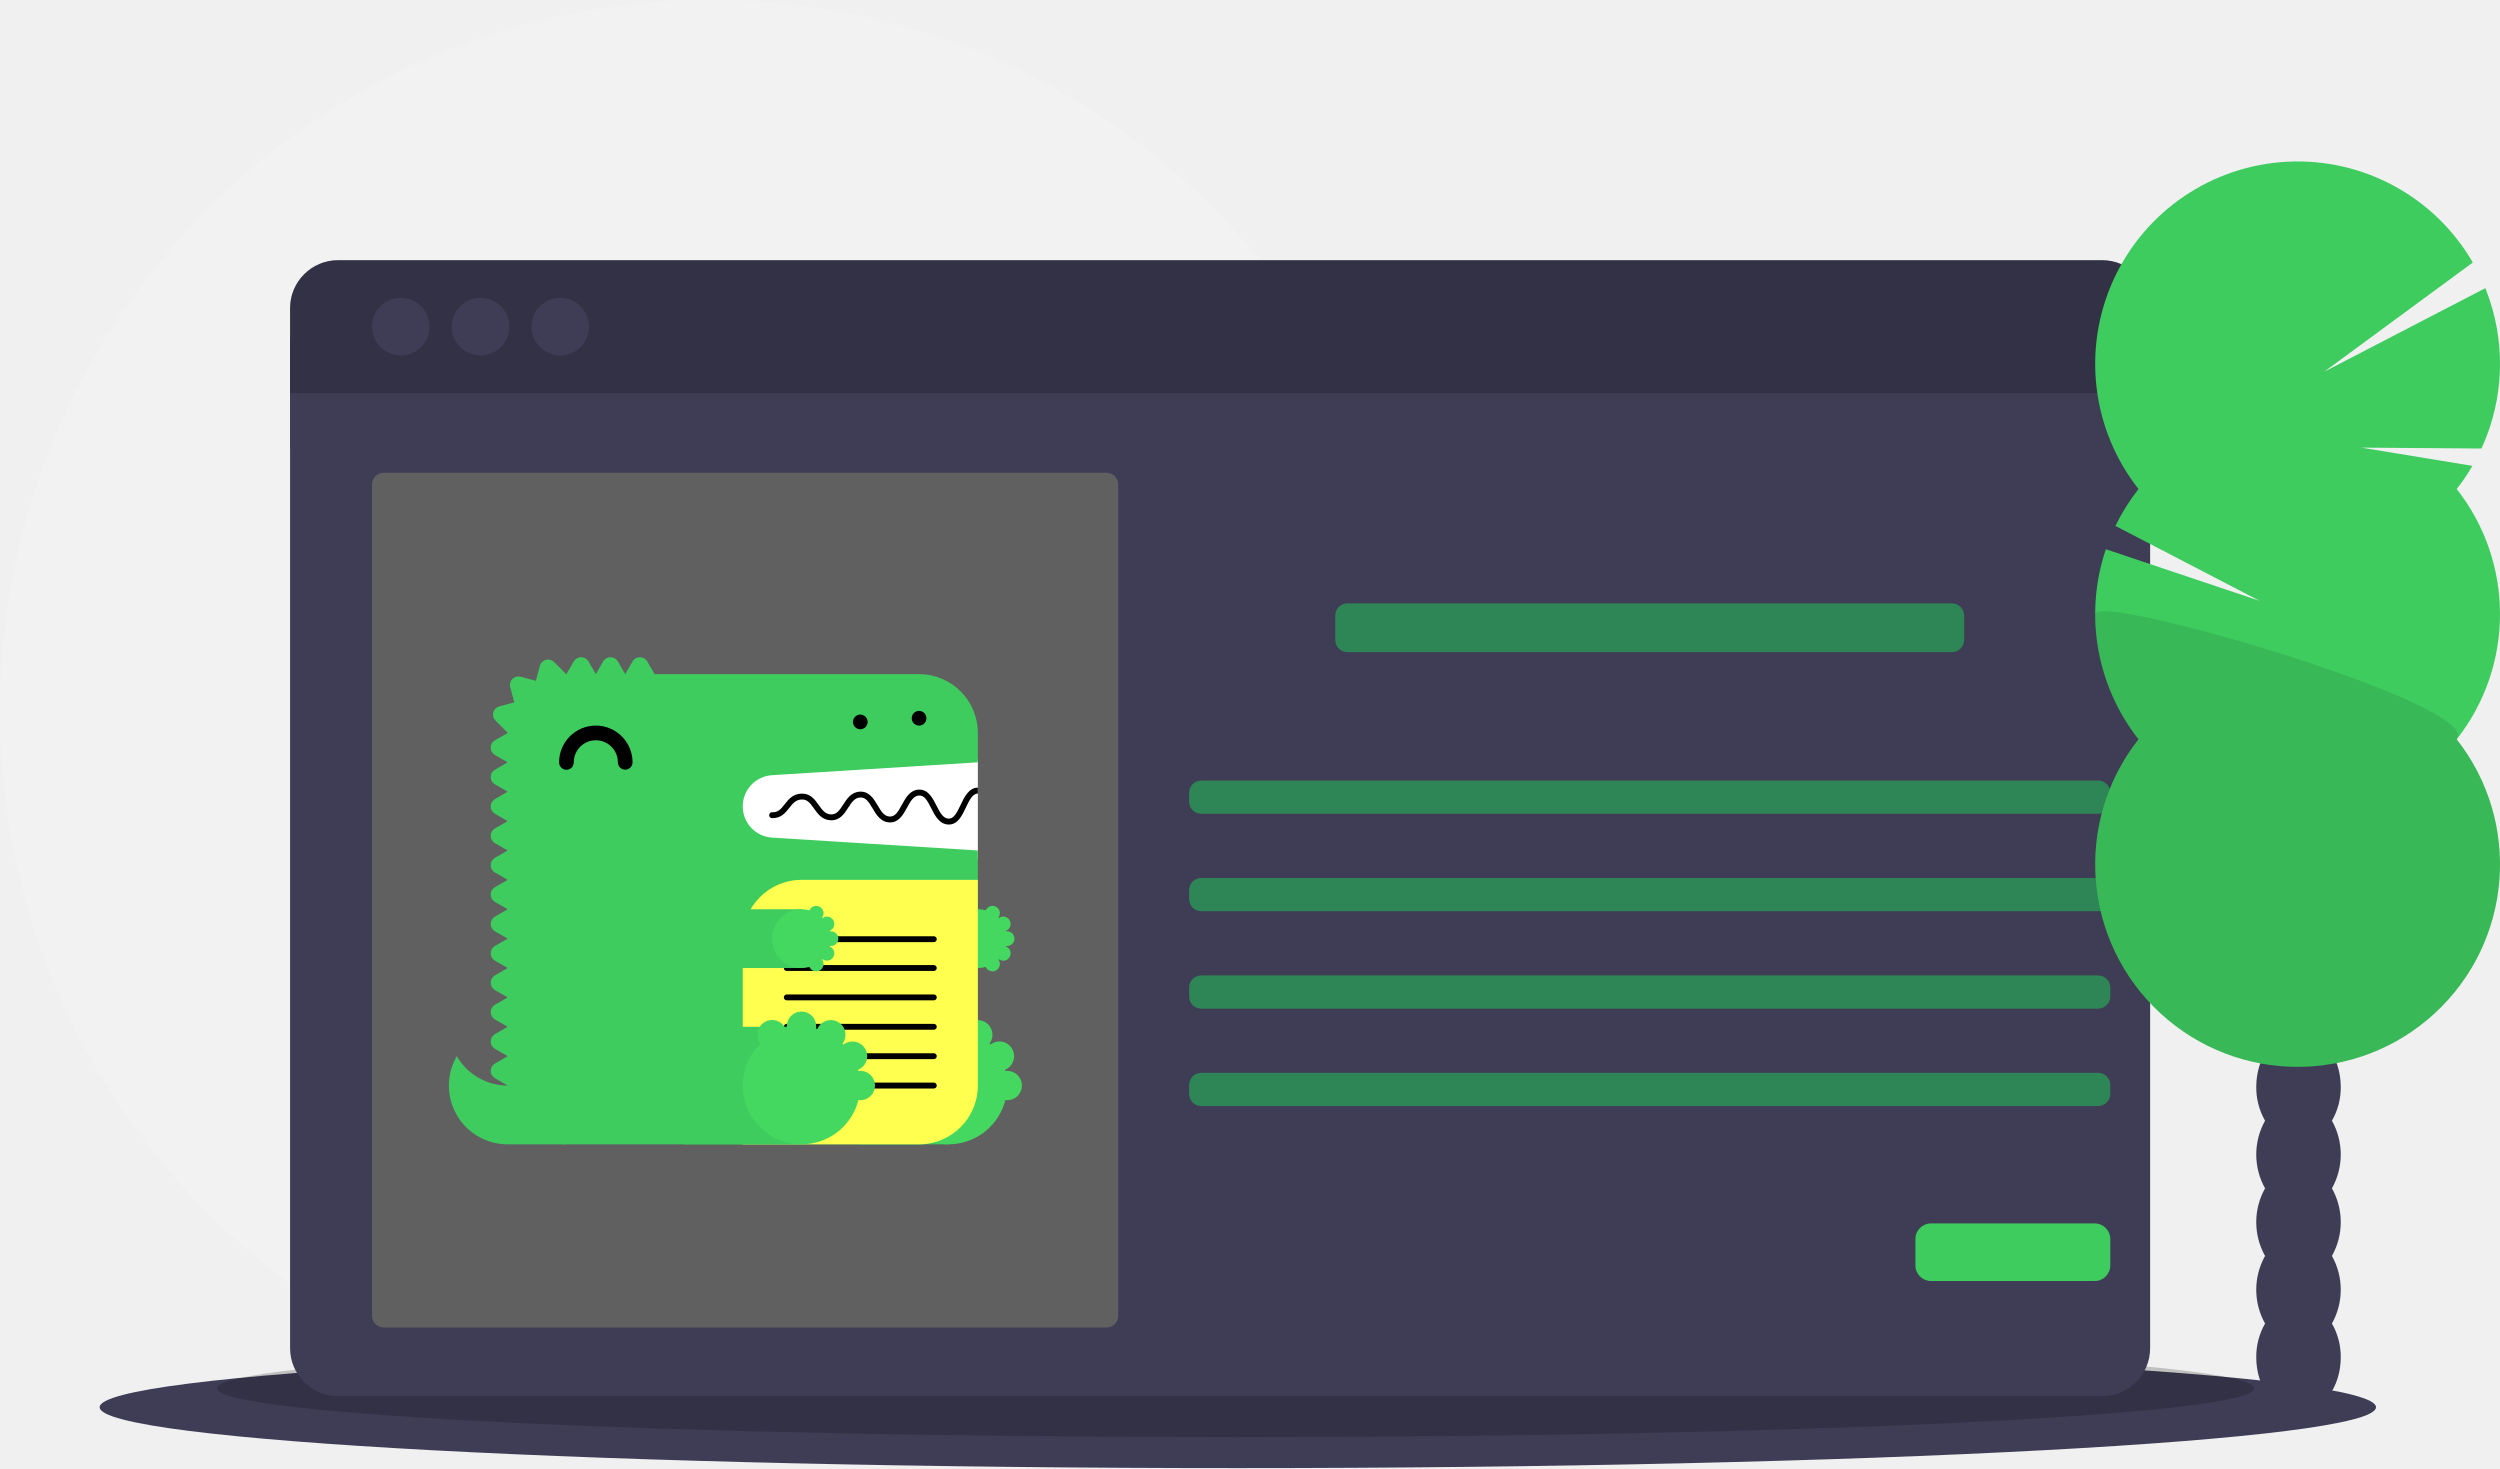
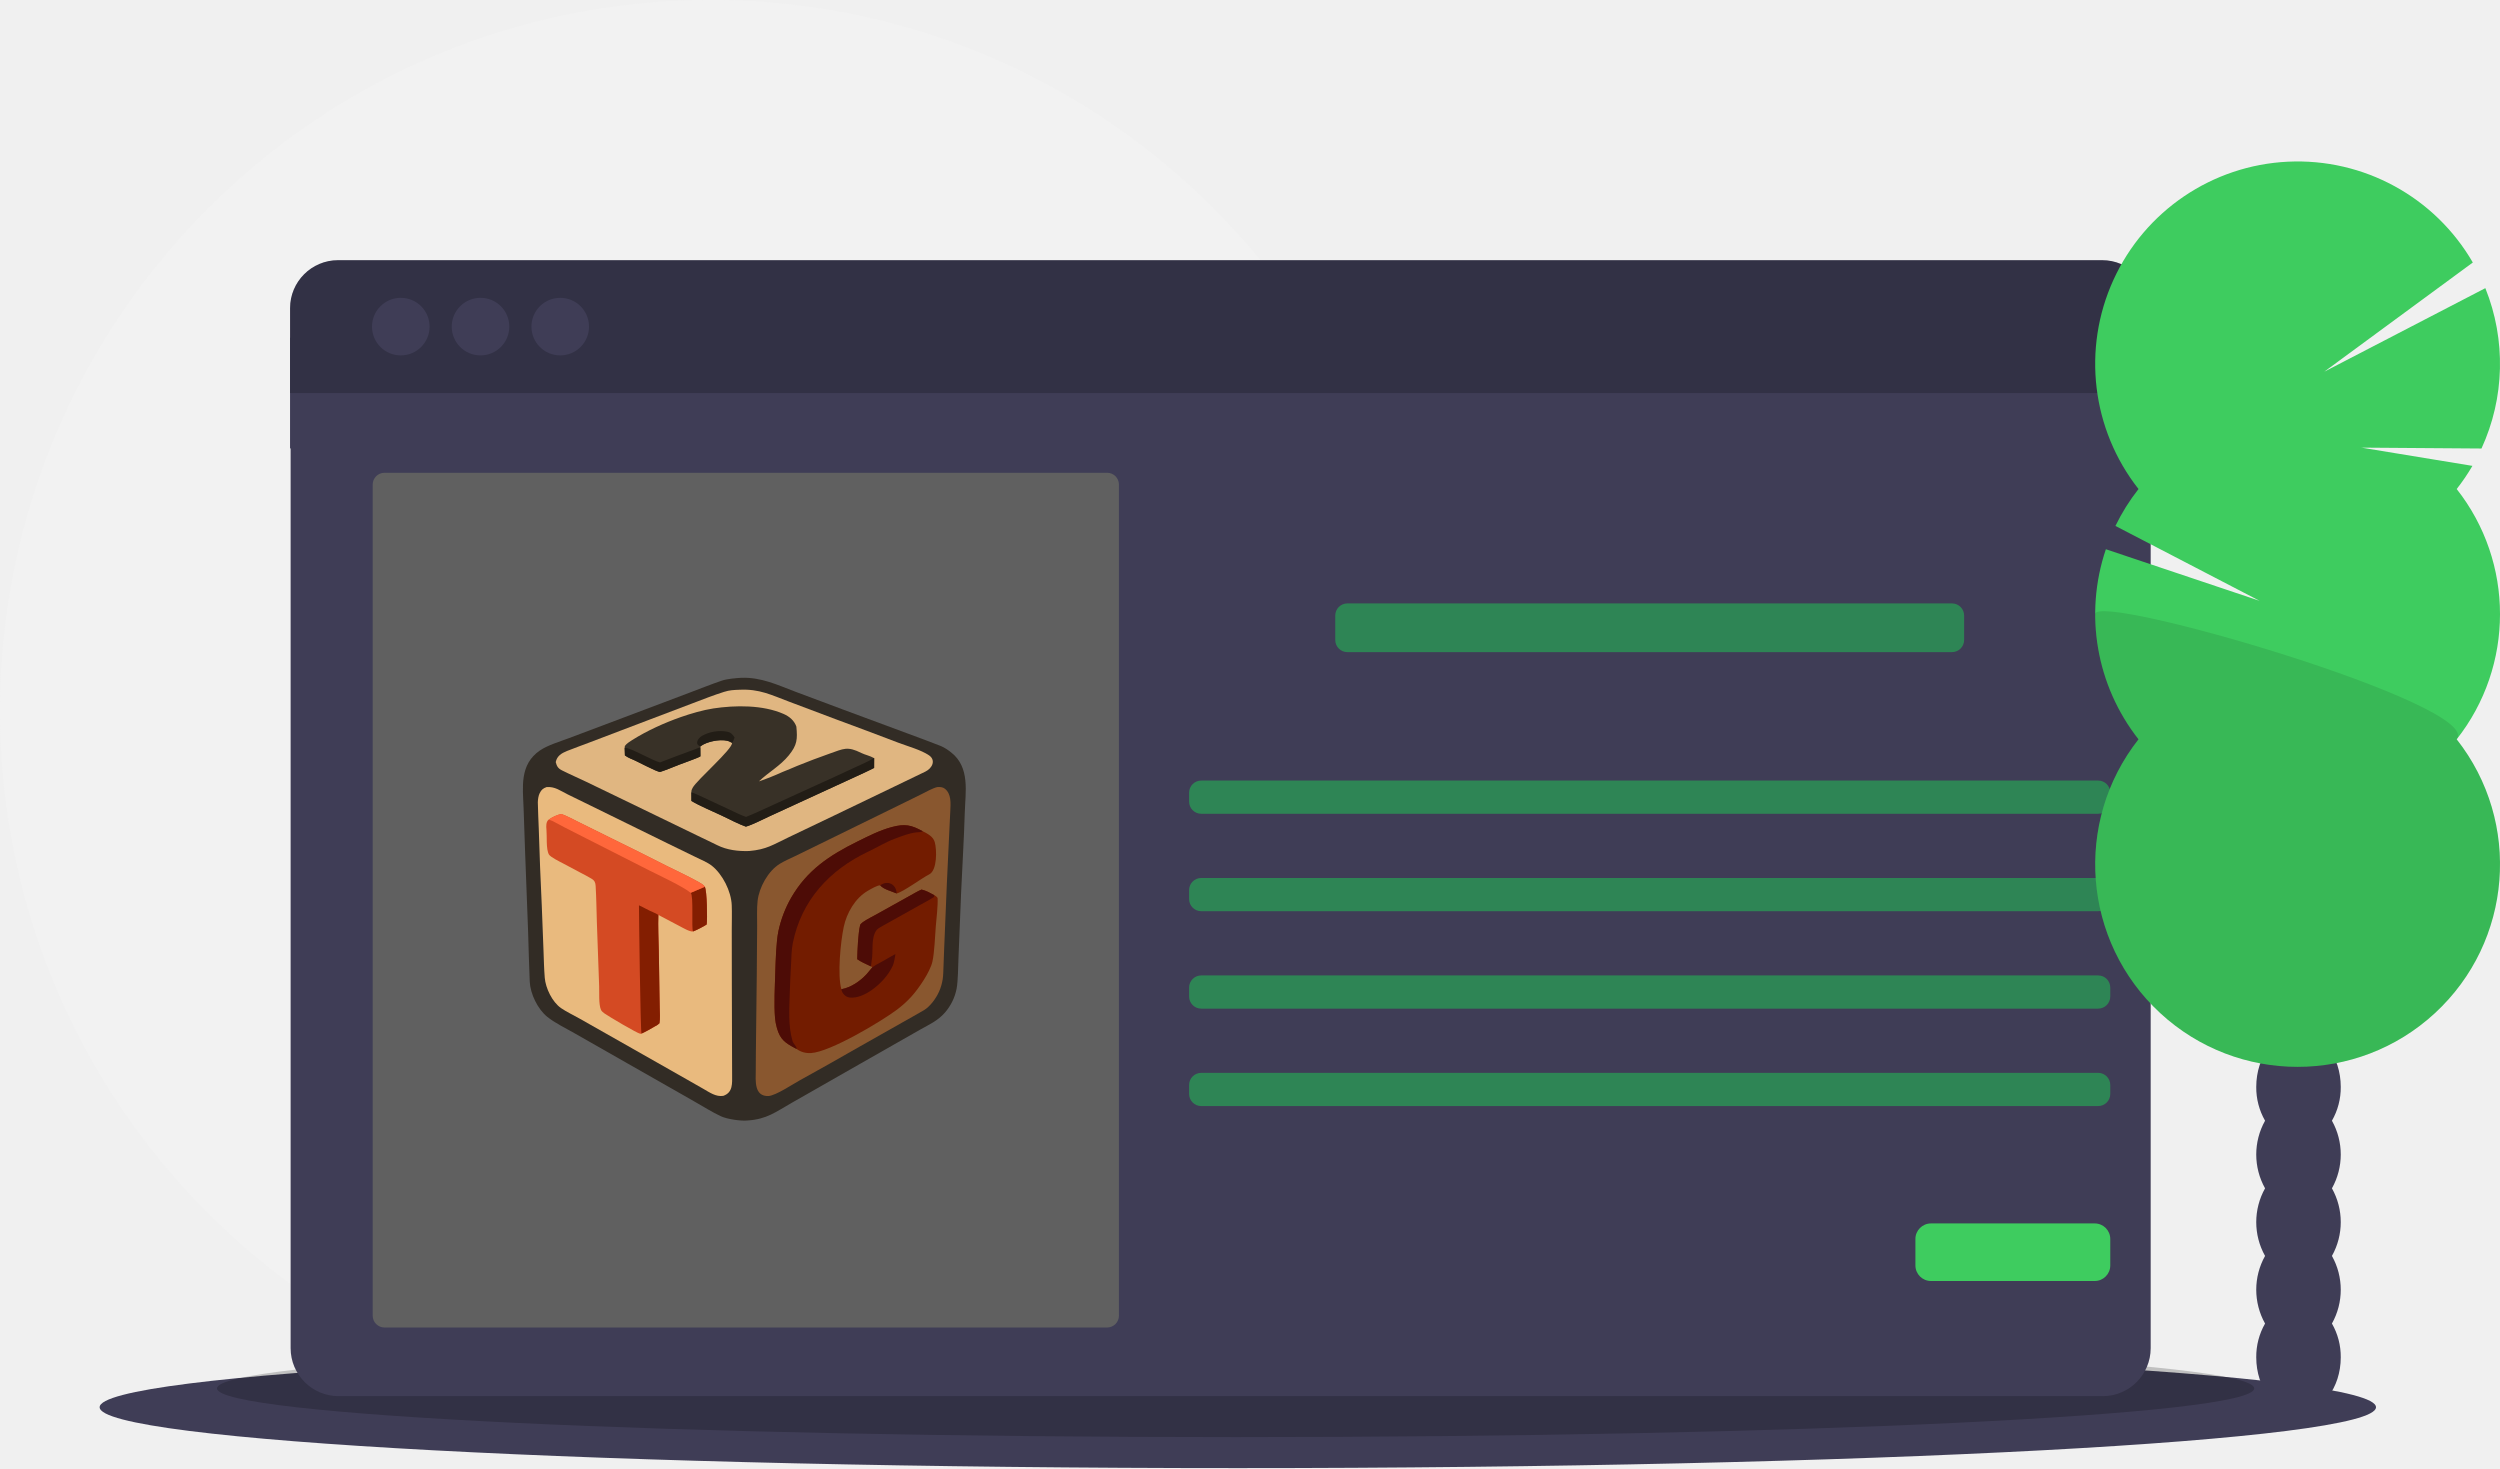
- <svg xmlns="http://www.w3.org/2000/svg" width="1129" height="663" viewBox="0 0 1129 663">
+ <svg xmlns="http://www.w3.org/2000/svg" viewBox="0 0 1129 663">
  <circle cx="321" cy="321" r="321" fill="#f2f2f2" />
-   <ellipse cx="559" cy="635.5" rx="514" ry="27.5" fill="#3f3d56" />
-   <ellipse cx="558" cy="627" rx="460" ry="22" opacity="0.2" />
-   <rect x="131" y="152.5" width="840" height="50" fill="#3f3d56" />
-   <path d="M166.5,727.33A21.67,21.67,0,0,0,188.17,749H984.83A21.67,21.67,0,0,0,1006.5,727.33V296h-840Z" transform="translate(-35.5 -118.5)" fill="#3f3d56" />
-   <path d="M984.83,236H188.17A21.67,21.67,0,0,0,166.5,257.67V296h840V257.67A21.67,21.67,0,0,0,984.83,236Z" transform="translate(-35.5 -118.5)" fill="#3f3d56" />
-   <path d="M984.83,236H188.17A21.67,21.67,0,0,0,166.5,257.67V296h840V257.67A21.67,21.67,0,0,0,984.83,236Z" transform="translate(-35.5 -118.5)" opacity="0.2" />
+   <ellipse cx="559" cy="635.5" fill="#3f3d56" rx="514" ry="27.5" />
+   <ellipse cx="558" cy="627" opacity=".2" rx="460" ry="22" />
+   <path fill="#3f3d56" d="M131 152.5h840v50H131z" />
+   <path fill="#3f3d56" d="M131.247 608.83A21.67 21.67 0 0 0 152.917 630.5h796.66a21.67 21.67 0 0 0 21.67-21.67V177.5h-840zM949.33 117.5H152.67A21.67 21.67 0 0 0 131 139.17V177.5h840v-38.33A21.67 21.67 0 0 0 949.33 117.5" />
+   <path d="M949.33 117.5H152.67A21.67 21.67 0 0 0 131 139.17V177.5h840v-38.33A21.67 21.67 0 0 0 949.33 117.5" opacity=".2" />
  <circle cx="181" cy="147.5" r="13" fill="#3f3d56" />
  <circle cx="217" cy="147.5" r="13" fill="#3f3d56" />
  <circle cx="253" cy="147.5" r="13" fill="#3f3d56" />
-   <rect x="168" y="213.5" width="337" height="386" rx="5.335" fill="#606060" />
-   <rect x="603" y="272.5" width="284" height="22" rx="5.476" fill="#2e8555" />
-   <rect x="537" y="352.5" width="416" height="15" rx="5.476" fill="#2e8555" />
-   <rect x="537" y="396.5" width="416" height="15" rx="5.476" fill="#2e8555" />
-   <rect x="537" y="440.5" width="416" height="15" rx="5.476" fill="#2e8555" />
-   <rect x="537" y="484.5" width="416" height="15" rx="5.476" fill="#2e8555" />
-   <rect x="865" y="552.5" width="88" height="26" rx="7.028" fill="#3ecc5f" />
-   <path d="M1088.603,624.616a30.114,30.114,0,0,0,3.983-15.266c0-13.797-8.544-24.981-19.083-24.981s-19.083,11.184-19.083,24.981a30.114,30.114,0,0,0,3.983,15.266,31.248,31.248,0,0,0,0,30.532,31.248,31.248,0,0,0,0,30.532,31.248,31.248,0,0,0,0,30.532,30.114,30.114,0,0,0-3.983,15.266c0,13.797,8.544,24.981,19.083,24.981s19.083-11.184,19.083-24.981a30.114,30.114,0,0,0-3.983-15.266,31.248,31.248,0,0,0,0-30.532,31.248,31.248,0,0,0,0-30.532,31.248,31.248,0,0,0,0-30.532Z" transform="translate(-35.5 -118.5)" fill="#3f3d56" />
-   <ellipse cx="1038.003" cy="460.318" rx="19.083" ry="24.981" fill="#3f3d56" />
-   <ellipse cx="1038.003" cy="429.786" rx="19.083" ry="24.981" fill="#3f3d56" />
-   <path d="M1144.939,339.345a91.611,91.611,0,0,0,7.107-10.461l-50.141-8.235,54.229.403a91.566,91.566,0,0,0,1.746-72.426l-72.754,37.741,67.097-49.321a91.413,91.413,0,1,0-150.971,102.298,91.458,91.458,0,0,0-10.425,16.669l65.087,33.814-69.4-23.292a91.46,91.46,0,0,0,14.738,85.837,91.406,91.406,0,1,0,143.689,0,91.418,91.418,0,0,0,0-113.029Z" transform="translate(-35.5 -118.5)" fill="#3ecc5f" fill-rule="evenodd" />
-   <path d="M981.688,395.859a91.013,91.013,0,0,0,19.561,56.514,91.406,91.406,0,1,0,143.689,0C1157.19,436.821,981.688,385.6,981.688,395.859Z" transform="translate(-35.5 -118.5)" opacity="0.1" />
-   <path d="M365.62,461.436H477.094v45.12H365.62Z" transform="translate(-35.5 -118.5)" fill="#fff" fill-rule="evenodd" />
-   <path d="M264.763,608.741a26.509,26.509,0,0,1-22.962-13.271,26.51,26.51,0,0,0,22.962,39.812H291.304V608.741Z" transform="translate(-35.5 -118.5)" fill="#3ecc5f" fill-rule="evenodd" />
-   <path d="M384.172,468.571l92.922-5.807V449.493a26.541,26.541,0,0,0-26.541-26.541H331.116l-3.318-5.746a3.83,3.83,0,0,0-6.635,0l-3.318,5.746-3.318-5.746a3.83,3.83,0,0,0-6.635,0l-3.318,5.746L301.257,417.205a3.83,3.83,0,0,0-6.635,0L291.304,422.951c-.029,0-.056.004-.086.004l-5.497-5.495a3.829,3.829,0,0,0-6.407,1.717l-1.817,6.773L270.607,424.103a3.83,3.83,0,0,0-4.691,4.693l1.845,6.891-6.771,1.814a3.832,3.832,0,0,0-1.72,6.41l5.497,5.497c0,.028-.004.056-.004.085l-5.746,3.318a3.83,3.83,0,0,0,0,6.635l5.746,3.318L259.016,466.081a3.83,3.83,0,0,0,0,6.635l5.746,3.318-5.746,3.318a3.83,3.83,0,0,0,0,6.635l5.746,3.318-5.746,3.318a3.83,3.83,0,0,0,0,6.635l5.746,3.318-5.746,3.318a3.83,3.83,0,0,0,0,6.635l5.746,3.318-5.746,3.318a3.83,3.83,0,0,0,0,6.635l5.746,3.318-5.746,3.318a3.83,3.83,0,0,0,0,6.635l5.746,3.318-5.746,3.318a3.83,3.83,0,0,0,0,6.635l5.746,3.318L259.016,558.976a3.83,3.83,0,0,0,0,6.635l5.746,3.318-5.746,3.318a3.83,3.83,0,0,0,0,6.635l5.746,3.318-5.746,3.318a3.83,3.83,0,0,0,0,6.635l5.746,3.318-5.746,3.318a3.83,3.83,0,0,0,0,6.635l5.746,3.318A26.541,26.541,0,0,0,291.304,635.283H450.553A26.541,26.541,0,0,0,477.094,608.741V502.575l-92.922-5.807a14.126,14.126,0,0,1,0-28.198" transform="translate(-35.5 -118.5)" fill="#3ecc5f" fill-rule="evenodd" />
-   <path d="M424.011,635.283h39.812V582.2H424.011Z" transform="translate(-35.5 -118.5)" fill="#3ecc5f" fill-rule="evenodd" />
-   <path d="M490.365,602.106a6.602,6.602,0,0,0-.848.085c-.05-.199-.098-.399-.154-.599A6.627,6.627,0,1,0,482.806,590.21q-.22-.225-.445-.446a6.624,6.624,0,1,0-11.397-6.564c-.196-.056-.394-.102-.591-.153a6.64,6.64,0,1,0-13.101,0c-.196.05-.394.097-.591.153a6.628,6.628,0,1,0-11.397,6.564,26.528,26.528,0,1,0,44.231,25.528,6.621,6.621,0,1,0,.848-13.186" transform="translate(-35.5 -118.5)" fill="#44d860" fill-rule="evenodd" />
-   <path d="M437.282,555.658H477.094V529.117H437.282Z" transform="translate(-35.5 -118.5)" fill="#3ecc5f" fill-rule="evenodd" />
-   <path d="M490.365,545.705a3.318,3.318,0,0,0,0-6.635,3.411,3.411,0,0,0-.423.042c-.027-.1-.049-.199-.077-.299a3.319,3.319,0,0,0-1.278-6.379,3.282,3.282,0,0,0-2.001.687q-.109-.113-.223-.223a3.282,3.282,0,0,0,.671-1.983,3.318,3.318,0,0,0-6.37-1.299,13.271,13.271,0,1,0,0,25.541,3.318,3.318,0,0,0,6.37-1.299,3.282,3.282,0,0,0-.671-1.983q.113-.109.223-.223a3.282,3.282,0,0,0,2.001.687,3.318,3.318,0,0,0,1.278-6.379c.028-.098.05-.199.077-.299a3.413,3.413,0,0,0,.423.042" transform="translate(-35.5 -118.5)" fill="#44d860" fill-rule="evenodd" />
-   <path d="M317.845,466.081a3.318,3.318,0,0,1-3.318-3.318,9.953,9.953,0,1,0-19.906,0,3.318,3.318,0,1,1-6.635,0,16.588,16.588,0,1,1,33.177,0,3.318,3.318,0,0,1-3.318,3.318" transform="translate(-35.5 -118.5)" fill-rule="evenodd" />
-   <path d="M370.928,635.283h79.624A26.541,26.541,0,0,0,477.094,608.741v-92.895H397.47a26.541,26.541,0,0,0-26.541,26.541Z" transform="translate(-35.5 -118.5)" fill="#ffff50" fill-rule="evenodd" />
-   <path d="M457.214,556.985H390.808a1.327,1.327,0,0,1,0-2.654h66.407a1.327,1.327,0,0,1,0,2.654m0,26.541H390.808a1.327,1.327,0,1,1,0-2.654h66.407a1.327,1.327,0,0,1,0,2.654m0,26.541H390.808a1.327,1.327,0,1,1,0-2.654h66.407a1.327,1.327,0,0,1,0,2.654m0-66.107H390.808a1.327,1.327,0,0,1,0-2.654h66.407a1.327,1.327,0,0,1,0,2.654m0,26.295H390.808a1.327,1.327,0,0,1,0-2.654h66.407a1.327,1.327,0,0,1,0,2.654m0,26.541H390.808a1.327,1.327,0,0,1,0-2.654h66.407a1.327,1.327,0,0,1,0,2.654M477.094,474.191c-.016,0-.029-.008-.045-.007-4.101.139-6.041,4.241-7.753,7.86-1.786,3.782-3.168,6.241-5.432,6.167-2.507-.09-3.94-2.922-5.458-5.919-1.744-3.442-3.734-7.347-7.913-7.201-4.042.138-5.989,3.708-7.706,6.857-1.827,3.355-3.071,5.395-5.469,5.3-2.557-.093-3.916-2.395-5.489-5.06-1.753-2.967-3.78-6.304-7.878-6.189-3.973.137-5.925,3.165-7.648,5.839-1.822,2.827-3.099,4.549-5.527,4.447-2.618-.093-3.971-2.004-5.535-4.216-1.757-2.486-3.737-5.299-7.823-5.162-3.886.133-5.838,2.614-7.559,4.801-1.635,2.076-2.912,3.718-5.612,3.615a1.328,1.328,0,1,0-.096,2.654c4.004.134,6.032-2.389,7.793-4.628,1.562-1.985,2.91-3.699,5.564-3.789,2.556-.109,3.754,1.48,5.567,4.041,1.721,2.434,3.675,5.194,7.605,5.336,4.118.138,6.099-2.939,7.854-5.663,1.569-2.434,2.922-4.535,5.507-4.624,2.379-.089,3.675,1.792,5.501,4.885,1.721,2.916,3.671,6.219,7.68,6.365,4.147.143,6.15-3.477,7.895-6.682,1.512-2.771,2.938-5.388,5.466-5.476,2.379-.056,3.62,2.117,5.456,5.746,1.715,3.388,3.659,7.226,7.73,7.373l.224.004c4.066,0,5.996-4.081,7.704-7.689,1.512-3.198,2.942-6.211,5.397-6.334Z" transform="translate(-35.5 -118.5)" fill-rule="evenodd" />
-   <path d="M344.387,635.283h53.083V582.2H344.387Z" transform="translate(-35.5 -118.5)" fill="#3ecc5f" fill-rule="evenodd" />
-   <path d="M424.011,602.106a6.602,6.602,0,0,0-.848.085c-.05-.199-.098-.399-.154-.599A6.627,6.627,0,1,0,416.452,590.21q-.22-.225-.445-.446a6.624,6.624,0,1,0-11.397-6.564c-.196-.056-.394-.102-.591-.153a6.64,6.64,0,1,0-13.101,0c-.196.05-.394.097-.591.153a6.628,6.628,0,1,0-11.397,6.564,26.528,26.528,0,1,0,44.231,25.528,6.621,6.621,0,1,0,.848-13.186" transform="translate(-35.5 -118.5)" fill="#44d860" fill-rule="evenodd" />
-   <path d="M344.387,555.658h53.083V529.117H344.387Z" transform="translate(-35.5 -118.5)" fill="#3ecc5f" fill-rule="evenodd" />
-   <path d="M410.74,545.705a3.318,3.318,0,1,0,0-6.635,3.411,3.411,0,0,0-.423.042c-.027-.1-.049-.199-.077-.299a3.319,3.319,0,0,0-1.278-6.379,3.282,3.282,0,0,0-2.001.687q-.109-.113-.223-.223a3.282,3.282,0,0,0,.671-1.983,3.318,3.318,0,0,0-6.37-1.299,13.271,13.271,0,1,0,0,25.541,3.318,3.318,0,0,0,6.37-1.299,3.282,3.282,0,0,0-.671-1.983q.113-.109.223-.223a3.282,3.282,0,0,0,2.001.687,3.318,3.318,0,0,0,1.278-6.379c.028-.098.05-.199.077-.299a3.413,3.413,0,0,0,.423.042" transform="translate(-35.5 -118.5)" fill="#44d860" fill-rule="evenodd" />
-   <path d="M424.011,447.834a3.603,3.603,0,0,1-.65-.066,3.344,3.344,0,0,1-.624-.186,3.447,3.447,0,0,1-.572-.305,5.027,5.027,0,0,1-.504-.411,3.887,3.887,0,0,1-.41-.504,3.275,3.275,0,0,1-.557-1.845,3.602,3.602,0,0,1,.066-.65,3.826,3.826,0,0,1,.184-.624,3.489,3.489,0,0,1,.307-.571,3.197,3.197,0,0,1,.914-.916,3.447,3.447,0,0,1,.572-.305,3.344,3.344,0,0,1,.624-.186,3.069,3.069,0,0,1,1.301,0,3.223,3.223,0,0,1,1.194.491,5.028,5.028,0,0,1,.504.411,4.88,4.88,0,0,1,.411.504,3.382,3.382,0,0,1,.305.571,3.478,3.478,0,0,1,.252,1.274A3.364,3.364,0,0,1,426.36,446.865a5.027,5.027,0,0,1-.504.411,3.306,3.306,0,0,1-1.845.557m26.541-1.659a3.388,3.388,0,0,1-2.35-.969,5.042,5.042,0,0,1-.41-.504,3.275,3.275,0,0,1-.557-1.845,3.387,3.387,0,0,1,.967-2.349,5.026,5.026,0,0,1,.504-.411,3.447,3.447,0,0,1,.572-.305,3.343,3.343,0,0,1,.624-.186,3.07,3.07,0,0,1,1.301,0,3.224,3.224,0,0,1,1.194.491,5.026,5.026,0,0,1,.504.411,3.388,3.388,0,0,1,.969,2.349,3.726,3.726,0,0,1-.066.65,3.374,3.374,0,0,1-.186.624,4.715,4.715,0,0,1-.305.571,4.88,4.88,0,0,1-.411.504,5.026,5.026,0,0,1-.504.411,3.305,3.305,0,0,1-1.845.557" transform="translate(-35.5 -118.5)" fill-rule="evenodd" />
+   <rect width="337" height="386" x="168.308" y="213.503" fill="#606060" rx="5.335" />
+   <rect width="284" height="22" x="603" y="272.5" fill="#2e8555" rx="5.476" />
+   <rect width="416" height="15" x="537" y="352.5" fill="#2e8555" rx="5.476" />
+   <rect width="416" height="15" x="537" y="396.5" fill="#2e8555" rx="5.476" />
+   <rect width="416" height="15" x="537" y="440.5" fill="#2e8555" rx="5.476" />
+   <rect width="416" height="15" x="537" y="484.5" fill="#2e8555" rx="5.476" />
+   <rect width="88" height="26" x="865" y="552.5" fill="#3ecc5f" rx="7.028" />
+   <path fill="#3f3d56" d="M1053.103 506.116a30.114 30.114 0 0 0 3.983-15.266c0-13.797-8.544-24.981-19.083-24.981s-19.083 11.184-19.083 24.981a30.114 30.114 0 0 0 3.983 15.266 31.248 31.248 0 0 0 0 30.532 31.248 31.248 0 0 0 0 30.532 31.248 31.248 0 0 0 0 30.532 30.114 30.114 0 0 0-3.983 15.266c0 13.797 8.544 24.981 19.083 24.981s19.083-11.184 19.083-24.981a30.114 30.114 0 0 0-3.983-15.266 31.248 31.248 0 0 0 0-30.532 31.248 31.248 0 0 0 0-30.532 31.248 31.248 0 0 0 0-30.532" />
+   <ellipse cx="1038.003" cy="460.318" fill="#3f3d56" rx="19.083" ry="24.981" />
+   <ellipse cx="1038.003" cy="429.786" fill="#3f3d56" rx="19.083" ry="24.981" />
+   <path fill="#3ecc5f" fill-rule="evenodd" d="M1109.439 220.845a91.611 91.611 0 0 0 7.107-10.461l-50.141-8.235 54.229.403a91.566 91.566 0 0 0 1.746-72.426l-72.754 37.741 67.097-49.321a91.413 91.413 0 1 0-150.971 102.298 91.458 91.458 0 0 0-10.425 16.669l65.087 33.814-69.4-23.292a91.46 91.46 0 0 0 14.738 85.837 91.406 91.406 0 1 0 143.689 0 91.418 91.418 0 0 0 0-113.029" />
+   <path d="M946.188 277.359a91.013 91.013 0 0 0 19.561 56.514 91.406 91.406 0 1 0 143.689 0c12.251-15.553-163.25-66.773-163.25-56.514" opacity=".1" />
+   <path fill="#322c25" d="M334.88 306.09c8.858-.283 16.072 3.156 24.127 6.218l21.309 7.975 29.823 11.055c4.916 1.832 9.911 3.646 14.785 5.577 1.71.734 3.24 1.787 4.678 2.929 8.546 6.781 6.365 17.811 6.09 27.152-.361 12.194-1.138 24.341-1.67 36.5l-1.167 29.001c-.173 3.946-.18 10.39-.85 13.994-.778 4.017-2.619 7.766-5.34 10.876-3.262 3.667-6.806 5.181-11.044 7.569l-10.349 5.892-27.265 15.536-20.561 11.731c-7.183 4.095-11.164 7.342-19.764 7.909-.116.013-.233.023-.351.031-3.111.234-8.985-.644-11.752-1.921-3.969-1.832-8.171-4.535-12.038-6.701l-29.821-16.981-24.327-13.856c-4.022-2.295-8.677-4.524-12.205-7.345-4.351-3.478-7.7-10.4-7.958-15.911-.344-7.355-.482-14.985-.731-22.424l-1.388-36.773-.659-19.263c-.362-9.456-1.863-19.568 7.336-25.921 3.482-2.405 9.147-4.07 13.254-5.632 8.153-3.116 16.322-6.191 24.507-9.227l29.532-11.151c4.867-1.833 9.892-3.835 14.801-5.524 2.444-.841 6.428-1.178 8.998-1.316" />
+   <path fill="#e9ba7e" d="M246.841 355.449c3.756-.324 6.247 1.676 9.511 3.291l10.611 5.191 34.745 17.056 12.401 6.045c2.111 1.026 5.444 2.443 7.247 3.851 4.975 3.882 8.843 11.642 9.093 17.865.148 3.687.009 7.633.012 11.298l.032 23.783.091 30.25c.006 3.752.043 7.509.041 11.261-.002 3.848.467 8.002-3.991 9.548-3.327.529-6.197-1.568-8.937-3.129l-7.72-4.403-24.664-14.001-23.535-13.338c-2.646-1.518-5.927-3.042-8.383-4.737-4.011-2.77-7.001-9.013-7.386-13.739-.325-3.987-.415-8.105-.557-12.102l-.794-20.631c-.559-11.527-1.01-23.058-1.353-34.593-.108-3.964-.384-7.969-.424-11.93.064-1.423.233-2.869.878-4.166.722-1.451 1.542-2.146 3.082-2.671z" />
+   <path fill="#d44a23" d="M253.502 367.58c2.471.86 5.816 2.685 8.263 3.894 4.754 2.309 9.489 4.654 14.205 7.034 8.464 4.141 16.894 8.348 25.29 12.619 4.744 2.37 9.659 4.616 14.277 7.206.824.462 2.329 1.296 2.765 2.137 1.01 1.95 1.163 14.407.845 17.019-.943.695-5.086 2.837-6.179 3.159-1.371.267-4.583-1.651-5.926-2.341-3.254-1.684-6.495-3.393-9.723-5.126-.19 4.83.092 11.272.201 16.196l.293 19.236c.027 2.145.066 4.29.116 6.434.058 2.006.224 5.148-.112 7.058-.547.499-1.178 1.017-1.879 1.301-1.082.717-4.989 2.848-6.242 3.374-.212.044-.408.085-.625.05-1.344-.217-14.312-7.877-16.082-9.151-.542-.39-1.281-.975-1.562-1.579-1.128-2.434-.746-7.959-.853-10.777l-1.034-28.966c-.174-5.432-.22-10.878-.551-16.307-.096-1.568-.518-2.423-1.893-3.257-1.656-1.006-3.398-1.872-5.115-2.777l-7.684-4.093c-1.357-.707-5.679-2.834-6.38-4.002-1.405-2.337-.854-8.432-1.134-11.195-.163-1.606-.243-3.665 1.035-4.611 1.773-1.177 3.572-2.077 5.685-2.534z" />
+   <path fill="#831e01" d="M319.147 417.49c.318-2.612.165-15.069-.845-17.019l-6.392 2.731c1.419 1.221.258 15.977 1.058 17.447 1.093-.322 5.236-2.464 6.178-3.159" />
+   <path fill="#ff673b" d="M261.765 371.474c-2.447-1.209-5.792-3.034-8.263-3.894-2.113.457-3.912 1.357-5.685 2.534.838.393 1.283.399 2.29.955 3.227 1.782 6.552 3.46 9.845 5.128l33.082 16.795c3.714 1.888 15.718 7.492 18.876 10.21l6.392-2.731c-.429-.827-1.891-1.647-2.724-2.114l-.041-.023c-4.618-2.59-9.533-4.837-14.277-7.206-8.396-4.271-16.826-8.478-25.29-12.619-4.716-2.38-9.452-4.725-14.205-7.034z" />
+   <path fill="#831e01" d="M288.551 408.845c2.222.98 4.133 2.201 6.555 3.191.782.353 1.518.648 2.214 1.145-.19 4.83.092 11.272.201 16.196l.293 19.236c.027 2.145.066 4.29.116 6.434.058 2.006.224 5.148-.112 7.058-.547.499-1.178 1.017-1.879 1.301-1.082.717-4.989 2.848-6.242 3.374-.465-1.034-1.142-52.805-1.145-57.935" />
+   <path fill="#89572f" d="M423.291 355.441c1.145-.089 2.415-.02 3.349.7 3.073 2.37 2.664 6.67 2.517 10.045-.103 2.353-.23 4.538-.332 6.808l-1.225 25.995-1.212 29.353-.316 8.38c-.067 1.764-.087 3.897-.369 5.611-.639 3.892-2.129 7.23-4.612 10.339-.956 1.196-2.414 2.692-3.761 3.481-3.319 1.943-6.742 3.848-10.094 5.733l-19.291 10.912c-8.954 5.148-17.952 10.219-26.997 15.213-3.416 1.9-10.281 6.52-13.791 6.957-6.695.309-5.891-7.031-5.856-11.41l.051-7.941.412-35.798.163-21.684c.022-3.574-.199-7.868.217-11.411.698-5.936 4.692-13.347 9.97-16.601 2.139-1.319 4.742-2.435 6.988-3.517 3.582-1.725 7.152-3.471 10.712-5.239l38.948-19.078c2.475-1.193 4.939-2.407 7.394-3.64 1.913-.962 5.184-2.797 7.135-3.206z" />
+   <path fill="#731c00" d="M359.768 473.712c-.193-.088-.384-.183-.573-.282-4.606-2.461-6.834-3.949-8.321-9.106-.439-1.517-.73-3.071-.872-4.642-.493-6.052-.082-14.245.114-20.341.17-5.313.372-13.784 1.405-18.797 1.129-5.319 3.084-10.439 5.798-15.182 7.155-12.363 17.209-19.054 29.859-25.31 4.999-2.472 10.085-5.09 15.549-6.551 6.003-1.605 8.86-.924 13.987 1.895 2.226 1.13 4.692 2.377 5.414 4.887.978 3.407 1.161 12.79-2.523 14.603-3.134 1.542-11.564 7.822-14.681 8.604-2.494-1.09-5.76-1.804-7.417-3.644-1.095-.235-4.545 1.831-5.565 2.418-5.744 3.3-9.575 10.026-10.905 16.309-1.436 6.777-2.921 21.714-1.071 28.162 4.368-.79 8.335-3.572 11.321-6.713.997-1.049 1.695-2.157 2.7-3.224l-.703-.39c-1.887-.888-4.548-2.042-6.157-3.225.089-3.801.362-11.583 1.314-15.423.303-1.219 5.102-3.595 6.671-4.456l7.724-4.295 8.337-4.642c1.442-.799 3.527-2.032 4.999-2.644 2.158.526 3.794 1.471 5.717 2.515.8.43.918.538 1.529 1.247.21 3.364-.532 9.394-.823 12.994-.358 4.434-.591 11.652-1.518 15.798-1.039 4.646-6.211 12.165-9.409 15.698-2.085 2.29-4.395 4.372-6.902 6.215-7.13 5.283-29.929 18.909-38.533 19.372-2.322.126-4.608-.433-6.464-1.846" />
+   <path fill="#4d0c06" d="M359.768 473.712c-.193-.088-.384-.183-.573-.282-4.606-2.461-6.834-3.949-8.321-9.106-.439-1.517-.73-3.071-.872-4.642-.493-6.052-.082-14.245.114-20.341.17-5.313.372-13.784 1.405-18.797 1.129-5.319 3.084-10.439 5.798-15.182 7.155-12.363 17.209-19.054 29.859-25.31 4.999-2.472 10.085-5.09 15.549-6.551 6.003-1.605 8.86-.924 13.987 1.895-.543.5-1.947.36-2.754.485-3.57.424-6.592 1.674-9.883 2.888-4.16 1.534-7.964 3.926-11.826 5.748-17.762 8.377-30.355 22.168-34.217 41.378-.611 3.046-.64 6.561-.8 9.758-.24 4.231-.429 8.467-.57 12.703-.213 7.149-.797 14.922 1.271 21.862.352 1.179 1.863 2.261 1.832 3.495" />
+   <path fill="#4d0c06" d="M416.172 401.72c2.158.526 3.794 1.471 5.717 2.515.003.283.083.726-.207.911-1.982 1.267-4.069 2.374-6.135 3.505-5.655 3.093-11.193 6.364-16.865 9.431-.599.324-2.331 1.291-2.742 1.828-2.847 3.714-1.404 9.885-2.341 14.292-.162.758-.09 1.599-.313 2.204-1.887-.888-4.548-2.042-6.157-3.226.089-3.801.362-11.583 1.314-15.423.303-1.219 5.102-3.595 6.671-4.456l7.724-4.295 8.337-4.642c1.442-.799 3.527-2.032 4.999-2.644m-22.185 35.076c1.017-.773 2.159-1.391 3.298-1.98 2.395-1.239 4.698-2.757 7.104-3.958-.23 1.376-.623 3.909-1.17 5.163-1.982 4.365-5.549 8.23-9.486 11.034-2.716 1.934-6.589 3.853-10.068 3.433-1.862-.226-3.499-1.96-3.7-3.755 4.368-.79 8.335-3.572 11.321-6.713.997-1.049 1.695-2.157 2.7-3.224m3.519-36.951c3.25-2.488 7.289-.622 7.417 3.644-2.494-1.09-5.76-1.804-7.417-3.644" />
+   <path fill="#e0b681" d="M334.039 311.487c8.894-.422 14.22 2.34 22.333 5.389l20.852 7.856c9.582 3.528 19.142 7.114 28.678 10.759 4.064 1.531 10.071 3.182 13.633 5.608 3.186 2.171 1.557 5.796-1.621 7.351-4.696 2.299-9.527 4.597-14.299 6.892l-26.699 12.844-20.837 9.962c-6.979 3.318-9.857 5.48-17.743 6.171-4.922.169-10.008-.426-14.427-2.636-.673-.336-1.353-.665-2.031-.992l-7.414-3.569-23.791-11.53-25.881-12.511c-3.647-1.753-7.424-3.371-11.025-5.192-1.817-.919-2.31-1.889-2.8-3.72.568-2.768 2.566-4.007 5.131-5.04 3.295-1.328 6.667-2.5 9.986-3.78l26.164-9.953 20.823-7.903c4.587-1.742 9.241-3.579 13.919-5.048 2.607-.819 4.343-.847 7.051-.96" />
+   <path fill="#383127" d="M322.085 319.939c10.005-1.509 22.385-1.654 31.793 2.476 2.681 1.177 4.795 3.006 5.759 5.709.537 5.686.409 8.285-3.405 12.979-3.886 4.785-9.224 7.649-13.508 11.77 3.041-.993 7.672-2.861 10.552-4.2 2.089-.775 4.694-1.97 6.821-2.831 4.758-1.928 9.56-3.746 14.405-5.453 6.581-2.287 8.063-3.534 14.543-.313 1.602.796 3.95 1.269 5.609 2.26l.122.028-.023 4.428c-2.759 1.449-5.462 2.606-8.266 3.924l-39.446 18.141c-2.898 1.335-7.267 3.636-10.212 4.451-2.847-.947-8.074-3.64-10.948-5.011-4.195-2.001-9.762-4.255-13.636-6.588l-.023-3.896c.012-1.023.136-1.179.583-2.049 1.73-3.365 18.279-17.666 17.78-20.312l-.401-.171c-.753.273-1.863.28-2.758.317.447-.019.949-.029 1.432-.07.069-.006.138-.012.206-.019.272-.028.536-.068.777-.126.03-.007.06-.015.089-.023.088-.023.173-.05.254-.079-3.067-2.118-11.03-.585-13.849 1.793l-.054.452c.022 1.335.063 2.705.041 4.037-1.828 1.056-7.528 2.918-9.771 3.838-1.467.602-7.149 2.883-8.428 3.198-1.555.082-10.931-5.173-13.238-5.955-.645-.219-2.116-1.068-2.683-1.504-.074-1.02-.076-2.331-.105-3.374.007-.22.014-.765.12-.921.684-1.014 2.319-2.041 3.32-2.668 6.745-4.23 14.442-7.723 21.979-10.368 4.241-1.488 10.029-3.183 14.568-3.868z" />
+   <path fill="#221d16" d="m394.776 342.361-.023 4.429c-2.759 1.449-5.462 2.606-8.266 3.924l-39.446 18.141c-2.898 1.335-7.267 3.636-10.212 4.451-2.847-.947-8.074-3.64-10.949-5.011-4.195-2.001-9.762-4.255-13.635-6.588l-.023-3.895c.984.174 4.347 1.815 5.491 2.34l11.502 5.361c2.347 1.106 5.268 2.582 7.695 3.408 3.793-1.504 7.628-3.337 11.347-5.029l19.662-8.981c6.068-2.739 12.118-5.519 18.147-8.341 2.974-1.406 5.791-2.495 8.588-4.236zm-78.495-4.836c.022 1.335.063 2.705.041 4.037-1.828 1.056-7.528 2.918-9.771 3.838-1.421.583-6.798 2.742-8.295 3.163l-.132.035c-1.555.082-10.931-5.173-13.238-5.956-.645-.219-2.116-1.068-2.683-1.504-.074-1.02-.076-2.331-.105-3.374.058-.005.116-.008.174-.015 2.246-.249 12.553 5.853 15.786 6.553 5.193-1.964 10.351-4 15.587-5.855.806-.286 1.826-.775 2.636-.922zm.74-5.205c3.348-1.896 7.526-2.622 11.331-1.897 1.727.329 2.546 1.276 3.389 2.647-.233.586-.718 2.068-1.155 2.381-.4-.206-1.131-.591-1.57-.739-.14-.047-.285-.09-.433-.129-.004-.001-.008-.002-.012-.003-.06-.015-.12-.031-.18-.045-3.539-.832-9.24.437-11.775 2.317-.049.036-.096.073-.143.109l-.136.111c-2.848-.943-1.164-3.705.685-4.752z" />
</svg>
